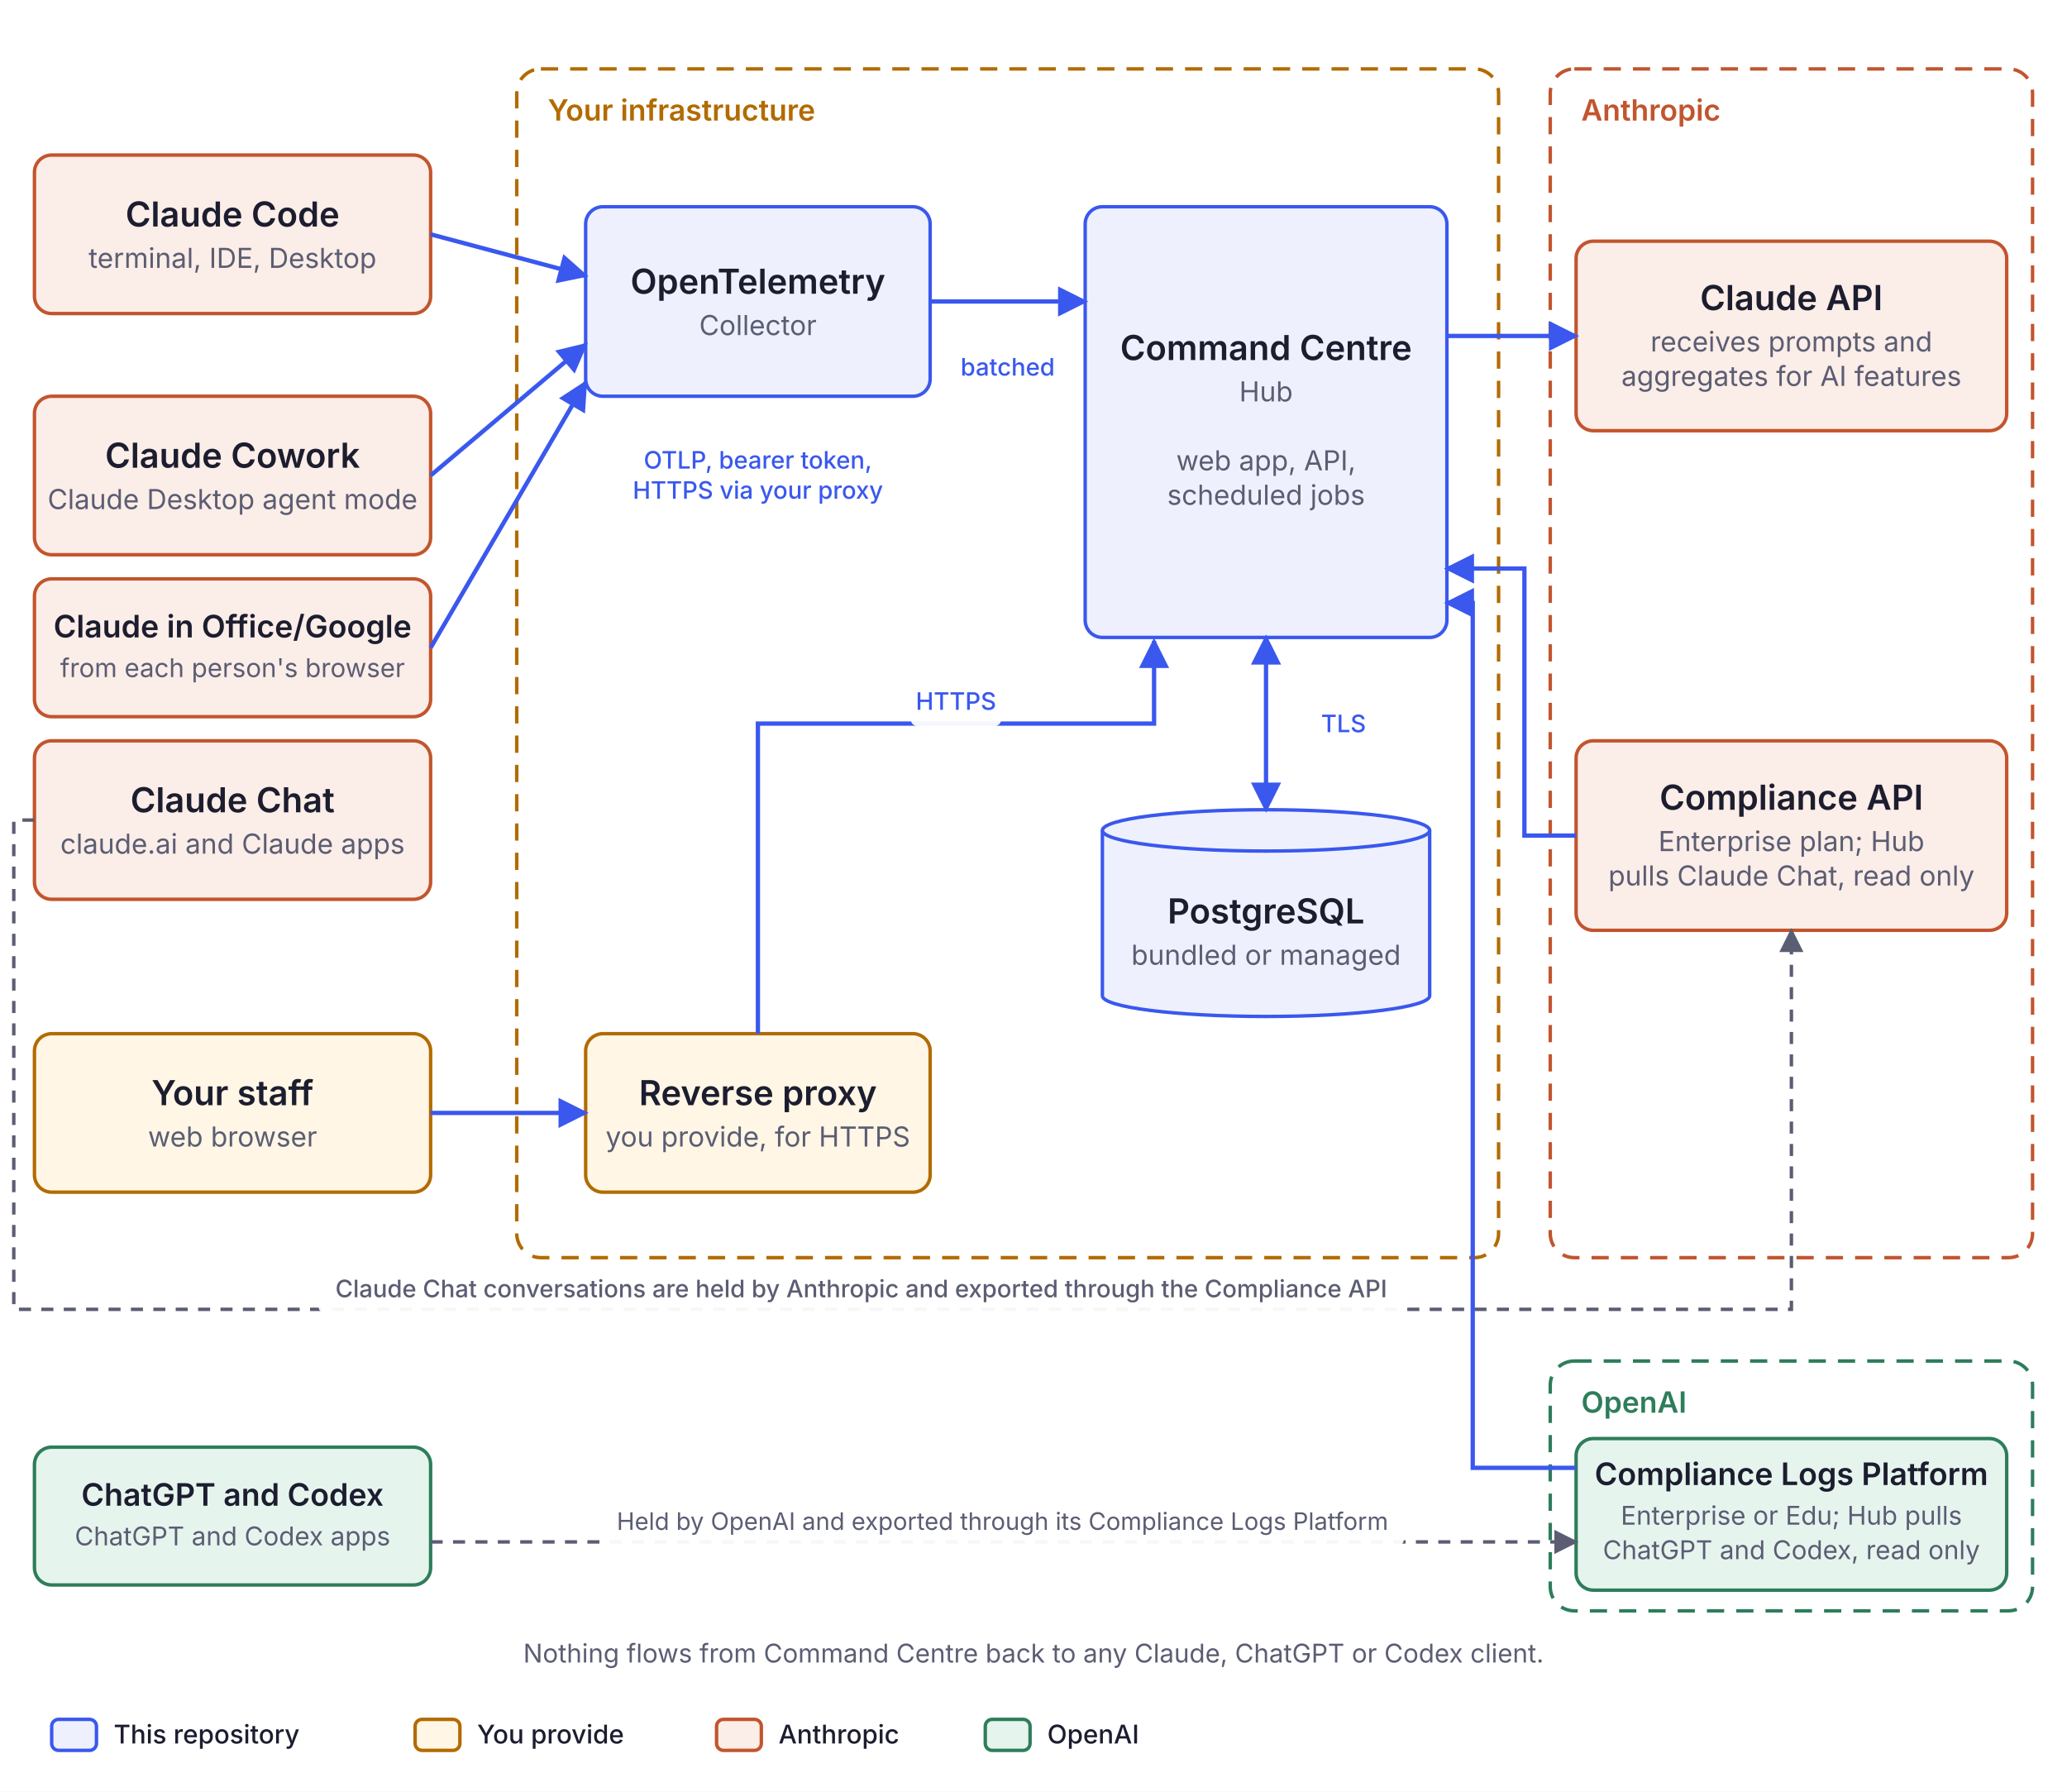
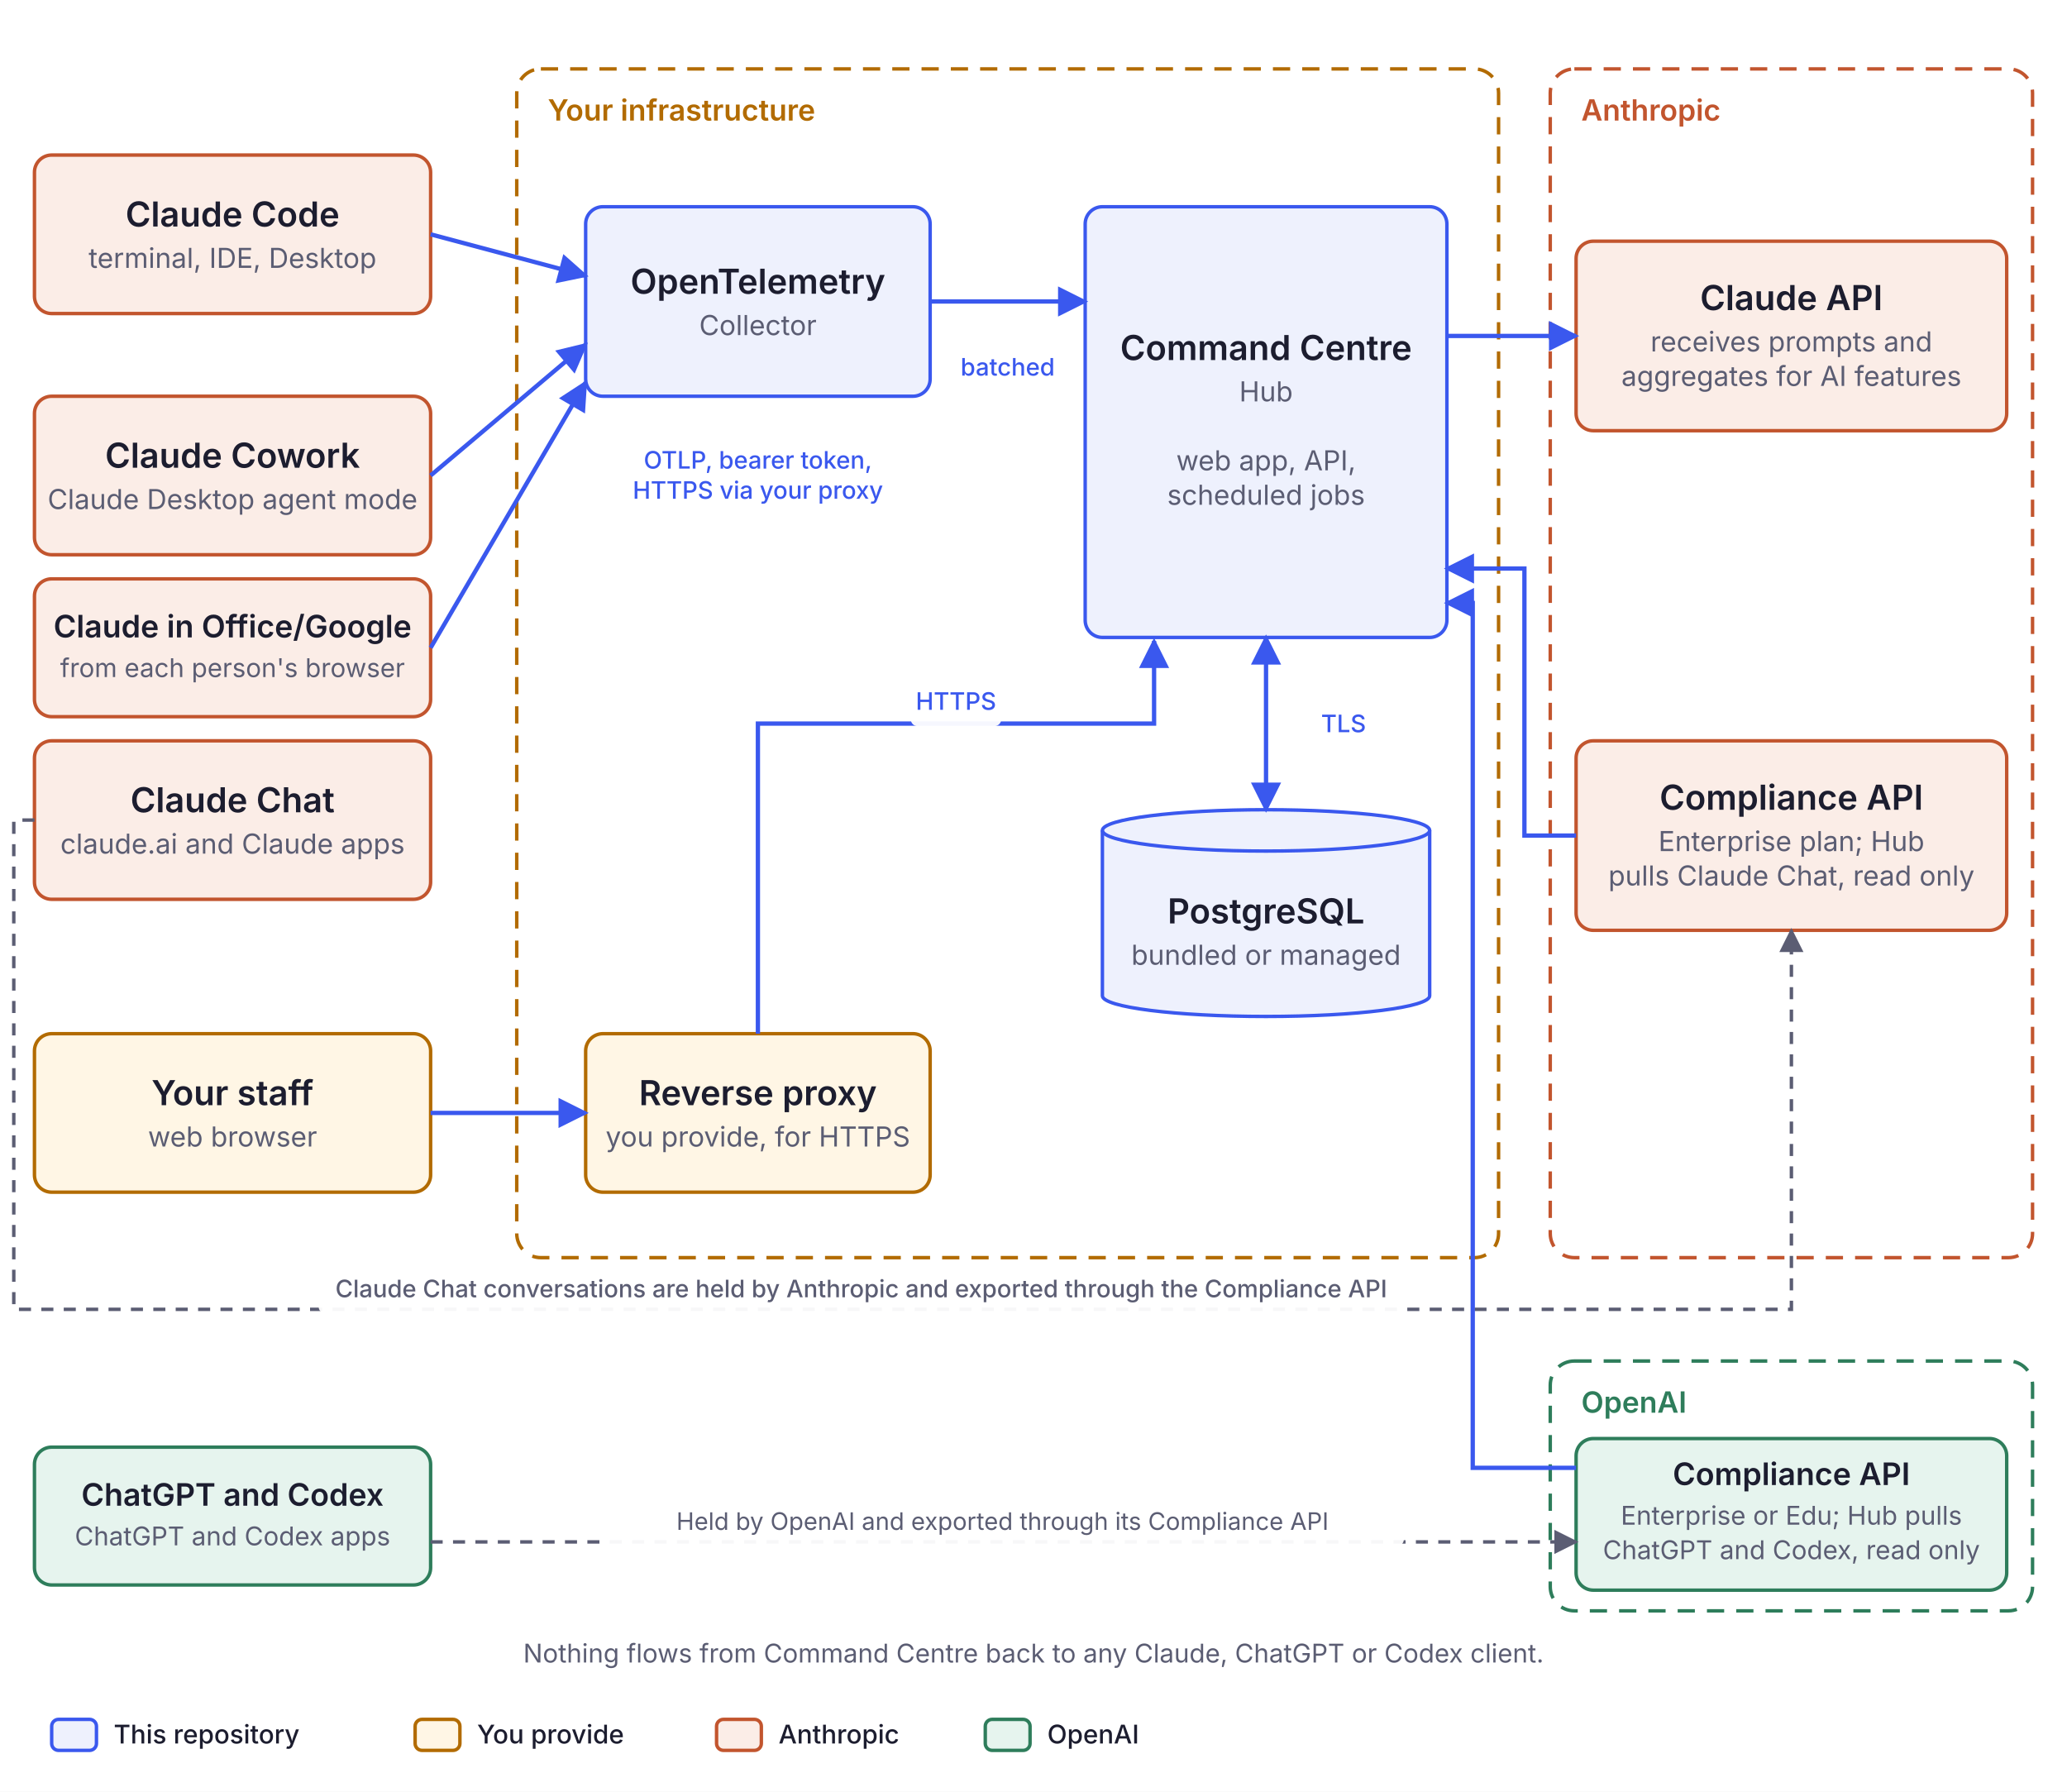
<svg xmlns="http://www.w3.org/2000/svg" width="1200" height="1040" viewBox="0 0 1200 1040">
  <defs>
    <marker id="ha" viewBox="0 0 10 10" refX="9" refY="5" markerWidth="7" markerHeight="7" orient="auto">
      <path d="M0,0 L10,5 L0,10 z" fill="#3A58EE" />
    </marker>
    <marker id="ta" viewBox="0 0 10 10" refX="1" refY="5" markerWidth="7" markerHeight="7" orient="auto">
      <path d="M10,0 L0,5 L10,10 z" fill="#3A58EE" />
    </marker>
    <marker id="hm" viewBox="0 0 10 10" refX="9" refY="5" markerWidth="7" markerHeight="7" orient="auto">
      <path d="M0,0 L10,5 L0,10 z" fill="#5B5D73" />
    </marker>
    <marker id="tm" viewBox="0 0 10 10" refX="1" refY="5" markerWidth="7" markerHeight="7" orient="auto">
      <path d="M10,0 L0,5 L10,10 z" fill="#5B5D73" />
    </marker>
  </defs>
  <rect width="1200" height="1040" fill="#FFFFFF" />
  <rect x="300" y="40" width="570" height="690" rx="14" fill="none" stroke="#B26B00" stroke-width="2" stroke-dasharray="10 7" />
  <text x="318" y="70" font-family="Inter, 'Segoe UI', Arial, sans-serif" font-size="17" font-weight="600" fill="#B26B00" text-anchor="start">Your infrastructure</text>
  <rect x="20" y="90" width="230" height="92" rx="10" fill="#FBEDE7" stroke="#C2552E" stroke-width="2" />
  <text x="135" y="131.5" font-family="Inter, 'Segoe UI', Arial, sans-serif" font-size="20" font-weight="600" fill="#1C1D2F" text-anchor="middle">Claude Code</text>
  <text x="135" y="155.5" font-family="Inter, 'Segoe UI', Arial, sans-serif" font-size="16" font-weight="400" fill="#5B5D73" text-anchor="middle">terminal, IDE, Desktop</text>
  <rect x="20" y="230" width="230" height="92" rx="10" fill="#FBEDE7" stroke="#C2552E" stroke-width="2" />
  <text x="135" y="271.5" font-family="Inter, 'Segoe UI', Arial, sans-serif" font-size="20" font-weight="600" fill="#1C1D2F" text-anchor="middle">Claude Cowork</text>
  <text x="135" y="295.5" font-family="Inter, 'Segoe UI', Arial, sans-serif" font-size="16" font-weight="400" fill="#5B5D73" text-anchor="middle">Claude Desktop agent mode</text>
  <rect x="20" y="430" width="230" height="92" rx="10" fill="#FBEDE7" stroke="#C2552E" stroke-width="2" />
  <text x="135" y="471.5" font-family="Inter, 'Segoe UI', Arial, sans-serif" font-size="20" font-weight="600" fill="#1C1D2F" text-anchor="middle">Claude Chat</text>
  <text x="135" y="495.5" font-family="Inter, 'Segoe UI', Arial, sans-serif" font-size="16" font-weight="400" fill="#5B5D73" text-anchor="middle">claude.ai and Claude apps</text>
  <rect x="20" y="600" width="230" height="92" rx="10" fill="#FFF6E5" stroke="#B26B00" stroke-width="2" />
  <text x="135" y="641.5" font-family="Inter, 'Segoe UI', Arial, sans-serif" font-size="20" font-weight="600" fill="#1C1D2F" text-anchor="middle">Your staff</text>
  <text x="135" y="665.5" font-family="Inter, 'Segoe UI', Arial, sans-serif" font-size="16" font-weight="400" fill="#5B5D73" text-anchor="middle">web browser</text>
  <rect x="340" y="120" width="200" height="110" rx="10" fill="#EEF1FD" stroke="#3A58EE" stroke-width="2" />
  <text x="440" y="170.5" font-family="Inter, 'Segoe UI', Arial, sans-serif" font-size="20" font-weight="600" fill="#1C1D2F" text-anchor="middle">OpenTelemetry</text>
  <text x="440" y="194.5" font-family="Inter, 'Segoe UI', Arial, sans-serif" font-size="16" font-weight="400" fill="#5B5D73" text-anchor="middle">Collector</text>
  <rect x="630" y="120" width="210" height="250" rx="10" fill="#EEF1FD" stroke="#3A58EE" stroke-width="2" />
  <text x="735" y="209" font-family="Inter, 'Segoe UI', Arial, sans-serif" font-size="20" font-weight="600" fill="#1C1D2F" text-anchor="middle">Command Centre</text>
  <text x="735" y="233" font-family="Inter, 'Segoe UI', Arial, sans-serif" font-size="16" font-weight="400" fill="#5B5D73" text-anchor="middle">Hub</text>
  <text x="735" y="253" font-family="Inter, 'Segoe UI', Arial, sans-serif" font-size="16" font-weight="400" fill="#5B5D73" text-anchor="middle" />
  <text x="735" y="273" font-family="Inter, 'Segoe UI', Arial, sans-serif" font-size="16" font-weight="400" fill="#5B5D73" text-anchor="middle">web app, API,</text>
  <text x="735" y="293" font-family="Inter, 'Segoe UI', Arial, sans-serif" font-size="16" font-weight="400" fill="#5B5D73" text-anchor="middle">scheduled jobs</text>
  <path d="M640,482 a95,12 0 0,1 190,0 v96 a95,12 0 0,1 -190,0 z" fill="#EEF1FD" stroke="#3A58EE" stroke-width="2" />
  <path d="M640,482 a95,12 0 0,0 190,0" fill="none" stroke="#3A58EE" stroke-width="2" />
  <text x="735" y="536" font-family="Inter, 'Segoe UI', Arial, sans-serif" font-size="20" font-weight="600" fill="#1C1D2F" text-anchor="middle">PostgreSQL</text>
  <text x="735" y="560" font-family="Inter, 'Segoe UI', Arial, sans-serif" font-size="16" font-weight="400" fill="#5B5D73" text-anchor="middle">bundled or managed</text>
  <rect x="340" y="600" width="200" height="92" rx="10" fill="#FFF6E5" stroke="#B26B00" stroke-width="2" />
  <text x="440" y="641.5" font-family="Inter, 'Segoe UI', Arial, sans-serif" font-size="20" font-weight="600" fill="#1C1D2F" text-anchor="middle">Reverse proxy</text>
  <text x="440" y="665.5" font-family="Inter, 'Segoe UI', Arial, sans-serif" font-size="16" font-weight="400" fill="#5B5D73" text-anchor="middle">you provide, for HTTPS</text>
  <rect x="900" y="40" width="280" height="690" rx="14" fill="none" stroke="#C2552E" stroke-width="2" stroke-dasharray="10 7" />
  <text x="918" y="70" font-family="Inter, 'Segoe UI', Arial, sans-serif" font-size="17" font-weight="600" fill="#C2552E" text-anchor="start">Anthropic</text>
  <rect x="915" y="140" width="250" height="110" rx="10" fill="#FBEDE7" stroke="#C2552E" stroke-width="2" />
  <text x="1040" y="180" font-family="Inter, 'Segoe UI', Arial, sans-serif" font-size="20" font-weight="600" fill="#1C1D2F" text-anchor="middle">Claude API</text>
  <text x="1040" y="204" font-family="Inter, 'Segoe UI', Arial, sans-serif" font-size="16" font-weight="400" fill="#5B5D73" text-anchor="middle">receives prompts and</text>
  <text x="1040" y="224" font-family="Inter, 'Segoe UI', Arial, sans-serif" font-size="16" font-weight="400" fill="#5B5D73" text-anchor="middle">aggregates for AI features</text>
  <rect x="915" y="430" width="250" height="110" rx="10" fill="#FBEDE7" stroke="#C2552E" stroke-width="2" />
  <text x="1040" y="470" font-family="Inter, 'Segoe UI', Arial, sans-serif" font-size="20" font-weight="600" fill="#1C1D2F" text-anchor="middle">Compliance API</text>
  <text x="1040" y="494" font-family="Inter, 'Segoe UI', Arial, sans-serif" font-size="16" font-weight="400" fill="#5B5D73" text-anchor="middle">Enterprise plan; Hub</text>
  <text x="1040" y="514" font-family="Inter, 'Segoe UI', Arial, sans-serif" font-size="16" font-weight="400" fill="#5B5D73" text-anchor="middle">pulls Claude Chat, read only</text>
  <path d="M250,136 L340,160" fill="none" stroke="#3A58EE" stroke-width="2.5" marker-end="url(#ha)" />
  <path d="M250,276 L340,200" fill="none" stroke="#3A58EE" stroke-width="2.5" marker-end="url(#ha)" />
  <rect x="355" y="256" width="170" height="43" rx="4" fill="#FFFFFF" opacity="0.95" />
  <text x="440" y="272" font-family="Inter, 'Segoe UI', Arial, sans-serif" font-size="14" font-weight="500" fill="#3A58EE" text-anchor="middle">OTLP, bearer token,</text>
  <text x="440" y="289.5" font-family="Inter, 'Segoe UI', Arial, sans-serif" font-size="14" font-weight="500" fill="#3A58EE" text-anchor="middle">HTTPS via your proxy</text>
  <path d="M540,175 L630,175" fill="none" stroke="#3A58EE" stroke-width="2.5" marker-end="url(#ha)" />
  <rect x="551.05" y="202" width="67.9" height="25.5" rx="4" fill="#FFFFFF" opacity="0.95" />
  <text x="585" y="218" font-family="Inter, 'Segoe UI', Arial, sans-serif" font-size="14" font-weight="500" fill="#3A58EE" text-anchor="middle">batched</text>
  <path d="M735,370 L735,470" fill="none" stroke="#3A58EE" stroke-width="2.5" marker-end="url(#ha)" marker-start="url(#ta)" />
  <rect x="761.45" y="409" width="37.1" height="25.5" rx="4" fill="#FFFFFF" opacity="0.95" />
  <text x="780" y="425" font-family="Inter, 'Segoe UI', Arial, sans-serif" font-size="14" font-weight="500" fill="#3A58EE" text-anchor="middle">TLS</text>
  <path d="M250,646 L340,646" fill="none" stroke="#3A58EE" stroke-width="2.5" marker-end="url(#ha)" />
  <path d="M440,600 L440,420 L670,420 L670,372" fill="none" stroke="#3A58EE" stroke-width="2.5" marker-end="url(#ha)" />
  <rect x="528.75" y="396" width="52.5" height="25.5" rx="4" fill="#FFFFFF" opacity="0.95" />
  <text x="555" y="412" font-family="Inter, 'Segoe UI', Arial, sans-serif" font-size="14" font-weight="500" fill="#3A58EE" text-anchor="middle">HTTPS</text>
  <path d="M840,195 L915,195" fill="none" stroke="#3A58EE" stroke-width="2.5" marker-end="url(#ha)" />
  <path d="M915,485 L885,485 L885,330 L840,330" fill="none" stroke="#3A58EE" stroke-width="2.5" marker-end="url(#ha)" />
  <path d="M20,476 L8,476 L8,760 L1040,760 L1040,540" fill="none" stroke="#5B5D73" stroke-width="2" stroke-dasharray="7 6" marker-end="url(#hm)" />
  <rect x="185" y="737" width="630" height="25.5" rx="4" fill="#FFFFFF" opacity="0.95" />
  <text x="500" y="753" font-family="Inter, 'Segoe UI', Arial, sans-serif" font-size="14" font-weight="500" fill="#5B5D73" text-anchor="middle">Claude Chat conversations are held by Anthropic and exported through the Compliance API</text>
  <text x="600" y="965" font-family="Inter, 'Segoe UI', Arial, sans-serif" font-size="15" font-weight="400" fill="#5B5D73" text-anchor="middle">Nothing flows from Command Centre back to any Claude, ChatGPT or Codex client.</text>
  <rect x="30" y="998" width="26" height="18" rx="4" fill="#EEF1FD" stroke="#3A58EE" stroke-width="2" />
  <text x="66" y="1012" font-family="Inter, 'Segoe UI', Arial, sans-serif" font-size="15" font-weight="500" fill="#1C1D2F" text-anchor="start">This repository</text>
  <rect x="241" y="998" width="26" height="18" rx="4" fill="#FFF6E5" stroke="#B26B00" stroke-width="2" />
  <text x="277" y="1012" font-family="Inter, 'Segoe UI', Arial, sans-serif" font-size="15" font-weight="500" fill="#1C1D2F" text-anchor="start">You provide</text>
  <rect x="416" y="998" width="26" height="18" rx="4" fill="#FBEDE7" stroke="#C2552E" stroke-width="2" />
  <text x="452" y="1012" font-family="Inter, 'Segoe UI', Arial, sans-serif" font-size="15" font-weight="500" fill="#1C1D2F" text-anchor="start">Anthropic</text>
  <rect x="20" y="336" width="230" height="80" rx="10" fill="#FBEDE7" stroke="#C2552E" stroke-width="2" />
  <text x="135" y="370" font-family="Inter, 'Segoe UI', Arial, sans-serif" font-size="18" font-weight="600" fill="#1C1D2F" text-anchor="middle">Claude in Office/Google</text>
  <text x="135" y="393" font-family="Inter, 'Segoe UI', Arial, sans-serif" font-size="15" font-weight="400" fill="#5B5D73" text-anchor="middle">from each person's browser</text>
  <path d="M250,376 L340,222" fill="none" stroke="#3A58EE" stroke-width="2.5" marker-end="url(#ha)" />
  <rect x="900" y="790" width="280" height="145" rx="14" fill="none" stroke="#2E7D5B" stroke-width="2" stroke-dasharray="10 7" />
  <text x="918" y="820" font-family="Inter, 'Segoe UI', Arial, sans-serif" font-size="17" font-weight="600" fill="#2E7D5B" text-anchor="start">OpenAI</text>
  <rect x="915" y="835" width="250" height="88" rx="10" fill="#E6F4EE" stroke="#2E7D5B" stroke-width="2" />
-   <text x="1040" y="862" font-family="Inter, 'Segoe UI', Arial, sans-serif" font-size="18" font-weight="600" fill="#1C1D2F" text-anchor="middle">Compliance Logs Platform</text>
+   <text x="1040" y="862" font-family="Inter, 'Segoe UI', Arial, sans-serif" font-size="18" font-weight="600" fill="#1C1D2F" text-anchor="middle">Compliance API</text>
  <text x="1040" y="885" font-family="Inter, 'Segoe UI', Arial, sans-serif" font-size="15" font-weight="400" fill="#5B5D73" text-anchor="middle">Enterprise or Edu; Hub pulls</text>
  <text x="1040" y="905" font-family="Inter, 'Segoe UI', Arial, sans-serif" font-size="15" font-weight="400" fill="#5B5D73" text-anchor="middle">ChatGPT and Codex, read only</text>
  <path d="M915,852 L855,852 L855,350 L840,350" fill="none" stroke="#3A58EE" stroke-width="2.5" marker-end="url(#ha)" />
  <rect x="20" y="840" width="230" height="80" rx="10" fill="#E6F4EE" stroke="#2E7D5B" stroke-width="2" />
  <text x="135" y="874" font-family="Inter, 'Segoe UI', Arial, sans-serif" font-size="18" font-weight="600" fill="#1C1D2F" text-anchor="middle">ChatGPT and Codex</text>
  <text x="135" y="897" font-family="Inter, 'Segoe UI', Arial, sans-serif" font-size="15" font-weight="400" fill="#5B5D73" text-anchor="middle">ChatGPT and Codex apps</text>
  <path d="M250,895 L915,895" fill="none" stroke="#5B5D73" stroke-width="2" stroke-dasharray="7 6" marker-end="url(#hm)" />
  <rect x="350" y="872" width="465" height="25.5" rx="4" fill="#FFFFFF" opacity="0.95" />
-   <text x="582" y="888" font-family="Inter, 'Segoe UI', Arial, sans-serif" font-size="14" font-weight="400" fill="#5B5D73" text-anchor="middle">Held by OpenAI and exported through its Compliance Logs Platform</text>
+   <text x="582" y="888" font-family="Inter, 'Segoe UI', Arial, sans-serif" font-size="14" font-weight="400" fill="#5B5D73" text-anchor="middle">Held by OpenAI and exported through its Compliance API</text>
  <rect x="572" y="998" width="26" height="18" rx="4" fill="#E6F4EE" stroke="#2E7D5B" stroke-width="2" />
  <text x="608" y="1012" font-family="Inter, 'Segoe UI', Arial, sans-serif" font-size="15" font-weight="500" fill="#1C1D2F" text-anchor="start">OpenAI</text>
</svg>
